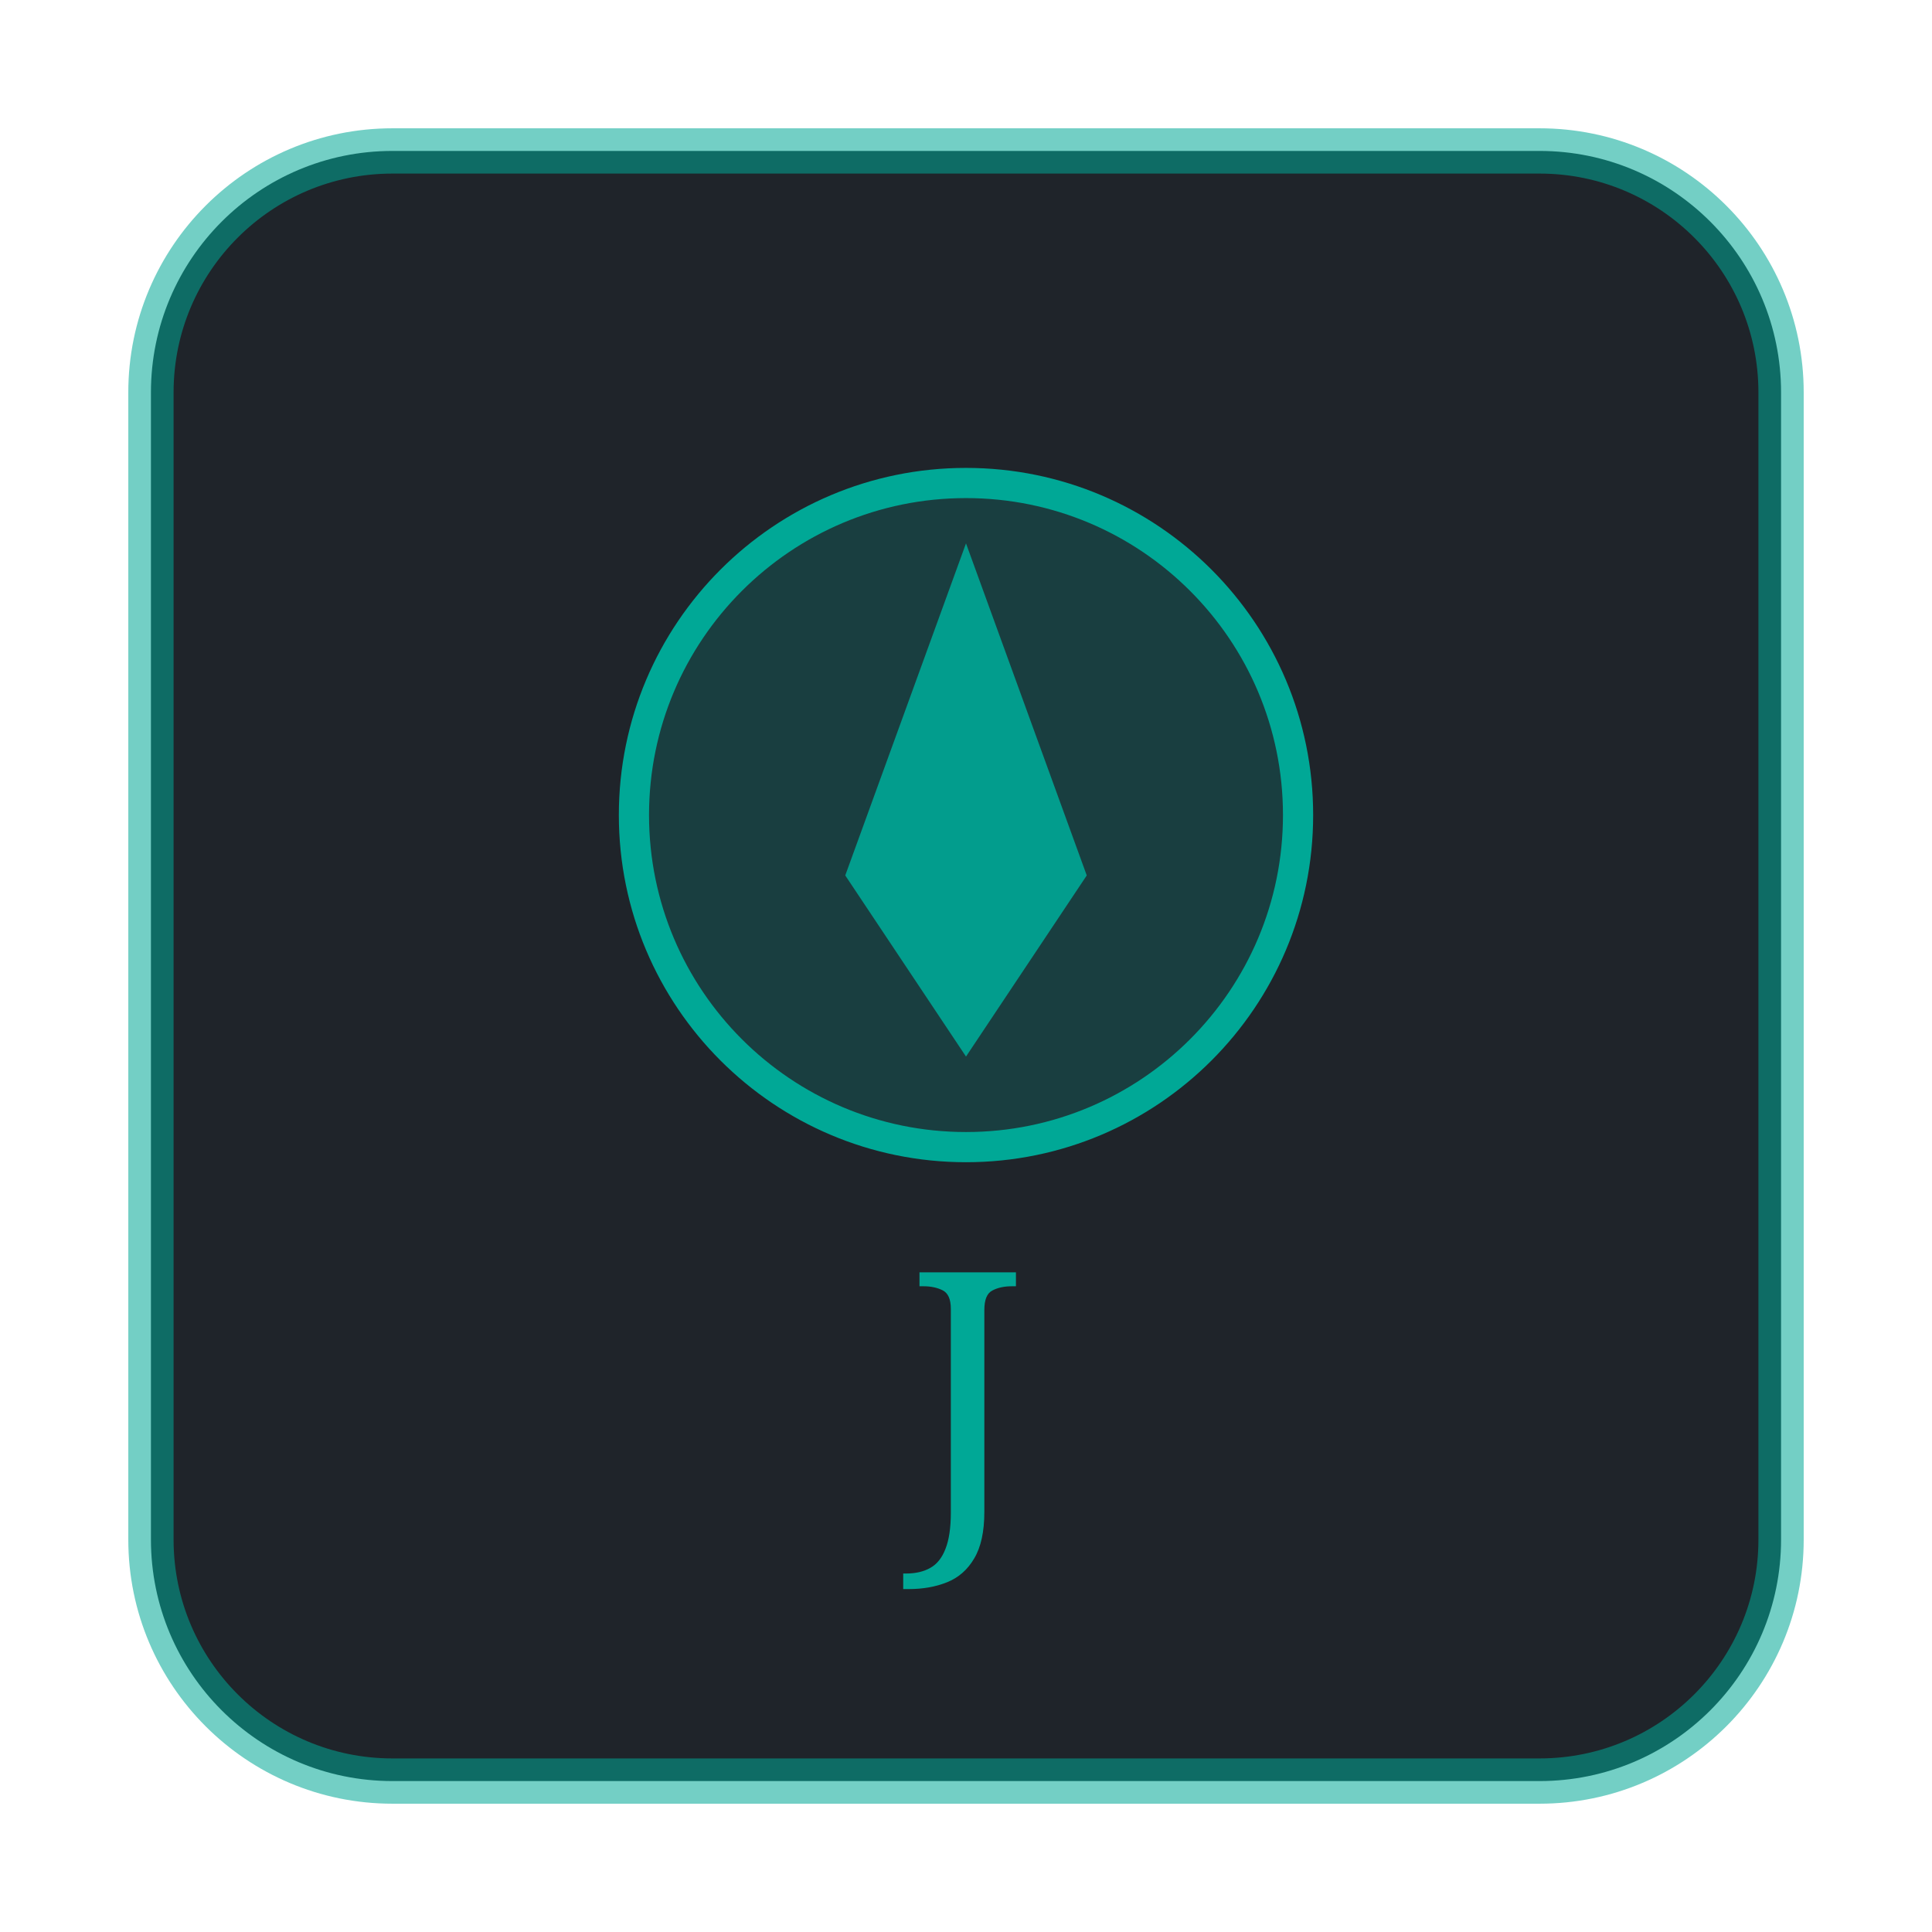
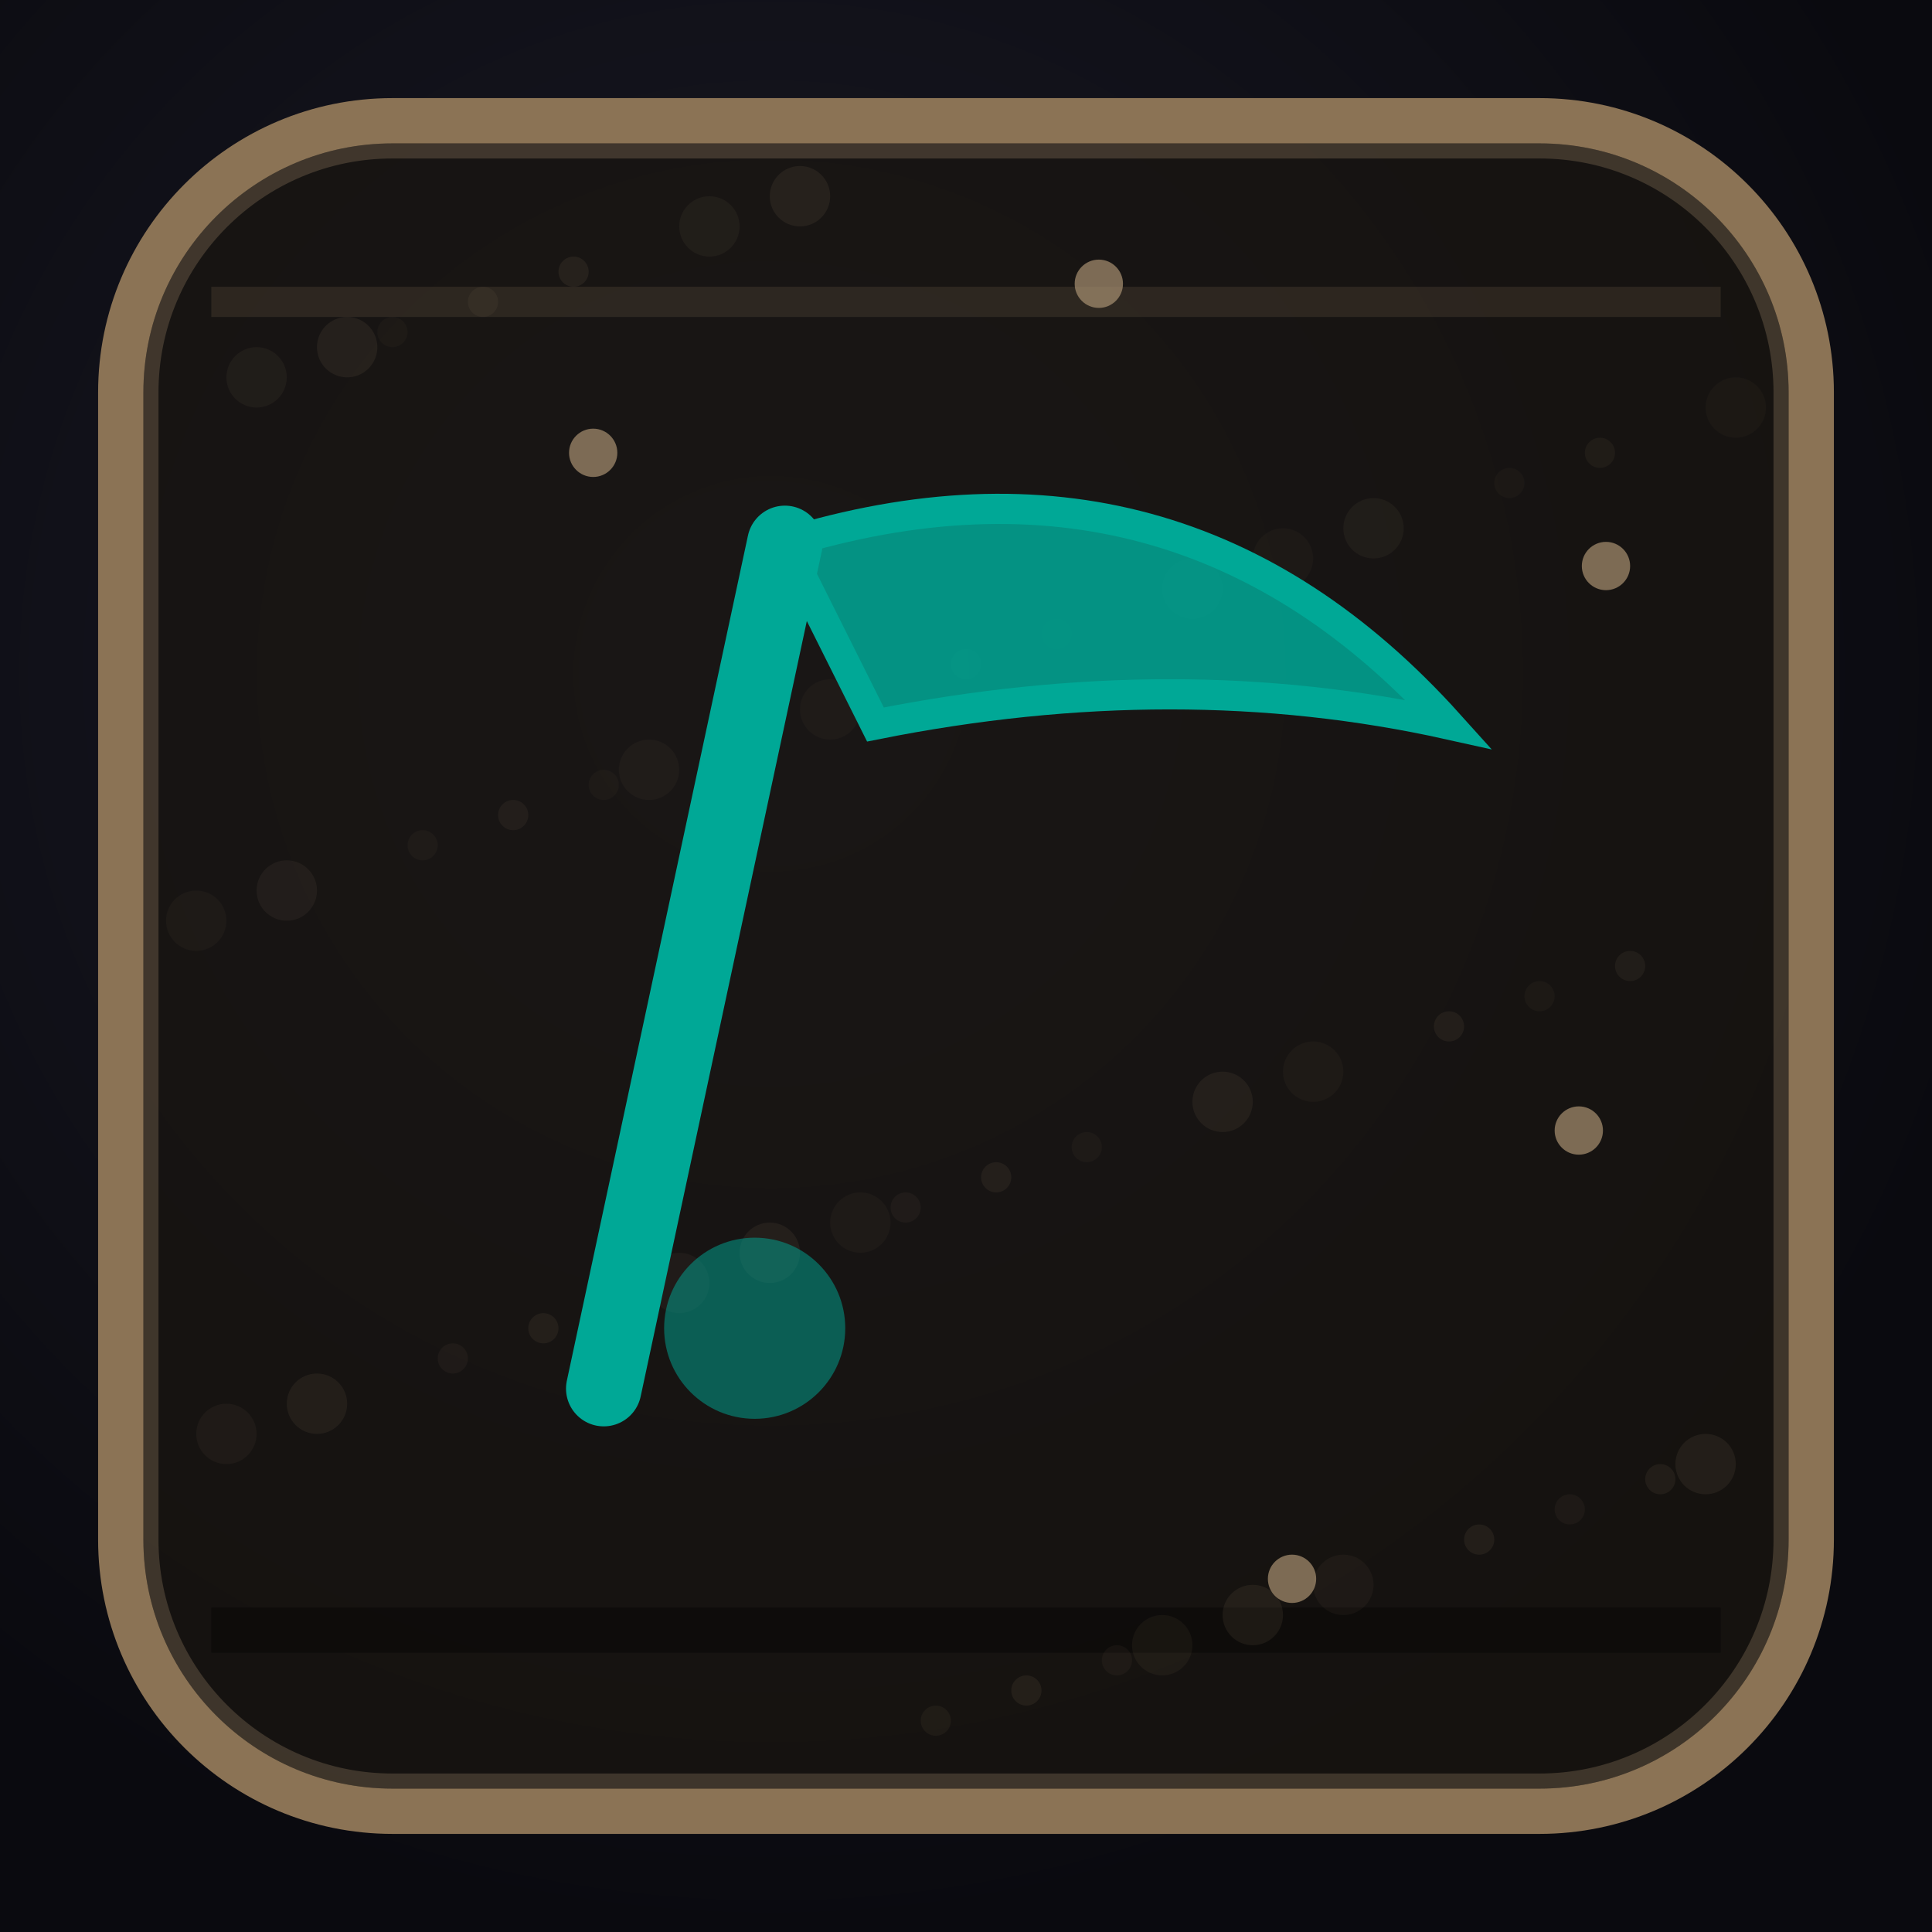
- <svg xmlns="http://www.w3.org/2000/svg" width="128" height="128" viewBox="0 0 128 128" fill="none">
-   <rect x="10" y="10" width="108" height="108" rx="16" fill="#0c1218" fill-opacity="0.92" stroke="#00a896" stroke-opacity="0.55" stroke-width="3" />
-   <circle cx="64" cy="54" r="22" fill="#00a896" fill-opacity="0.2" stroke="#00a896" stroke-width="2" />
-   <path d="M64 36 L72 58 L64 70 L56 58 Z" fill="#00a896" fill-opacity="0.9" />
-   <text x="64" y="100" text-anchor="middle" font-family="Georgia, serif" font-size="22" fill="#00a896">J</text>
+ <svg xmlns="http://www.w3.org/2000/svg" viewBox="0 0 128 128" width="128" height="128">
+   <defs>
+     <radialGradient id="g" cx="40%" cy="35%" r="65%">
+       <stop offset="0%" stop-color="#1a1a26" />
+       <stop offset="100%" stop-color="#0a0a0f" />
+     </radialGradient>
+   </defs>
+   <rect width="128" height="128" fill="url(#g)" />
+   <rect x="8" y="8" width="112" height="112" rx="18" fill="#1a1510" fill-opacity="0.72" stroke="#8b7355" stroke-width="3" />
+   <path d="M14 20 H114" stroke="#a89070" stroke-opacity="0.15" stroke-width="2" />
+   <path d="M14 108 H114" stroke="#000" stroke-opacity="0.35" stroke-width="3" />
+   <circle cx="110" cy="98" r="1" fill="#a89070" opacity="0.09" />
+   <circle cx="23" cy="23" r="2" fill="#a89070" opacity="0.10" />
+   <circle cx="40" cy="52" r="1" fill="#a89070" opacity="0.04" />
+   <circle cx="57" cy="81" r="2" fill="#a89070" opacity="0.05" />
+   <circle cx="74" cy="110" r="1" fill="#a89070" opacity="0.06" />
+   <circle cx="91" cy="35" r="2" fill="#a89070" opacity="0.07" />
+   <circle cx="108" cy="64" r="1" fill="#a89070" opacity="0.08" />
+   <circle cx="21" cy="93" r="2" fill="#a89070" opacity="0.09" />
+   <circle cx="38" cy="18" r="1" fill="#a89070" opacity="0.10" />
+   <circle cx="55" cy="47" r="2" fill="#a89070" opacity="0.04" />
+   <circle cx="72" cy="76" r="1" fill="#a89070" opacity="0.05" />
+   <circle cx="89" cy="105" r="2" fill="#a89070" opacity="0.06" />
+   <circle cx="106" cy="30" r="1" fill="#a89070" opacity="0.07" />
+   <circle cx="19" cy="59" r="2" fill="#a89070" opacity="0.08" />
+   <circle cx="36" cy="88" r="1" fill="#a89070" opacity="0.09" />
+   <circle cx="53" cy="13" r="2" fill="#a89070" opacity="0.10" />
+   <circle cx="70" cy="42" r="1" fill="#a89070" opacity="0.04" />
+   <circle cx="87" cy="71" r="2" fill="#a89070" opacity="0.05" />
+   <circle cx="104" cy="100" r="1" fill="#a89070" opacity="0.06" />
+   <circle cx="17" cy="25" r="2" fill="#a89070" opacity="0.07" />
+   <circle cx="34" cy="54" r="1" fill="#a89070" opacity="0.08" />
+   <circle cx="51" cy="83" r="2" fill="#a89070" opacity="0.09" />
+   <circle cx="68" cy="112" r="1" fill="#a89070" opacity="0.10" />
+   <circle cx="85" cy="37" r="2" fill="#a89070" opacity="0.04" />
+   <circle cx="102" cy="66" r="1" fill="#a89070" opacity="0.05" />
+   <circle cx="15" cy="95" r="2" fill="#a89070" opacity="0.06" />
+   <circle cx="32" cy="20" r="1" fill="#a89070" opacity="0.07" />
+   <circle cx="49" cy="49" r="2" fill="#a89070" opacity="0.08" />
+   <circle cx="66" cy="78" r="1" fill="#a89070" opacity="0.09" />
+   <circle cx="83" cy="107" r="2" fill="#a89070" opacity="0.10" />
+   <circle cx="100" cy="32" r="1" fill="#a89070" opacity="0.04" />
+   <circle cx="13" cy="61" r="2" fill="#a89070" opacity="0.05" />
+   <circle cx="30" cy="90" r="1" fill="#a89070" opacity="0.06" />
+   <circle cx="47" cy="15" r="2" fill="#a89070" opacity="0.07" />
+   <circle cx="64" cy="44" r="1" fill="#a89070" opacity="0.08" />
+   <circle cx="81" cy="73" r="2" fill="#a89070" opacity="0.09" />
+   <circle cx="98" cy="102" r="1" fill="#a89070" opacity="0.10" />
+   <circle cx="115" cy="27" r="2" fill="#a89070" opacity="0.04" />
+   <circle cx="28" cy="56" r="1" fill="#a89070" opacity="0.05" />
+   <circle cx="45" cy="85" r="2" fill="#a89070" opacity="0.06" />
+   <circle cx="62" cy="114" r="1" fill="#a89070" opacity="0.07" />
+   <circle cx="79" cy="39" r="2" fill="#a89070" opacity="0.08" />
+   <circle cx="96" cy="68" r="1" fill="#a89070" opacity="0.09" />
+   <circle cx="113" cy="97" r="2" fill="#a89070" opacity="0.10" />
+   <circle cx="26" cy="22" r="1" fill="#a89070" opacity="0.04" />
+   <circle cx="43" cy="51" r="2" fill="#a89070" opacity="0.05" />
+   <circle cx="60" cy="80" r="1" fill="#a89070" opacity="0.06" />
+   <circle cx="77" cy="109" r="2" fill="#a89070" opacity="0.07" />
+   <path d="M40 92 L52 36" stroke="#00a896" stroke-width="5" stroke-linecap="round" />
+   <path d="M52 36 Q78 28 96 48 Q78 44 58 48 Z" fill="#00a896" fill-opacity="0.85" stroke="#00a896" stroke-width="2" />
+   <circle cx="50" cy="88" r="6" fill="#00a896" fill-opacity="0.5" />
+   <circle cx="39.3" cy="30.0" r="1.6" fill="#a89070" opacity="0.7" />
+   <circle cx="72.8" cy="18.8" r="1.6" fill="#a89070" opacity="0.7" />
+   <circle cx="106.4" cy="37.5" r="1.6" fill="#a89070" opacity="0.7" />
+   <circle cx="104.6" cy="74.9" r="1.6" fill="#a89070" opacity="0.7" />
+   <circle cx="85.6" cy="104.6" r="1.6" fill="#a89070" opacity="0.7" />
+   <rect x="10" y="10" width="108" height="108" rx="16" fill="none" stroke="#a89070" stroke-opacity="0.28" stroke-width="1" />
</svg>
